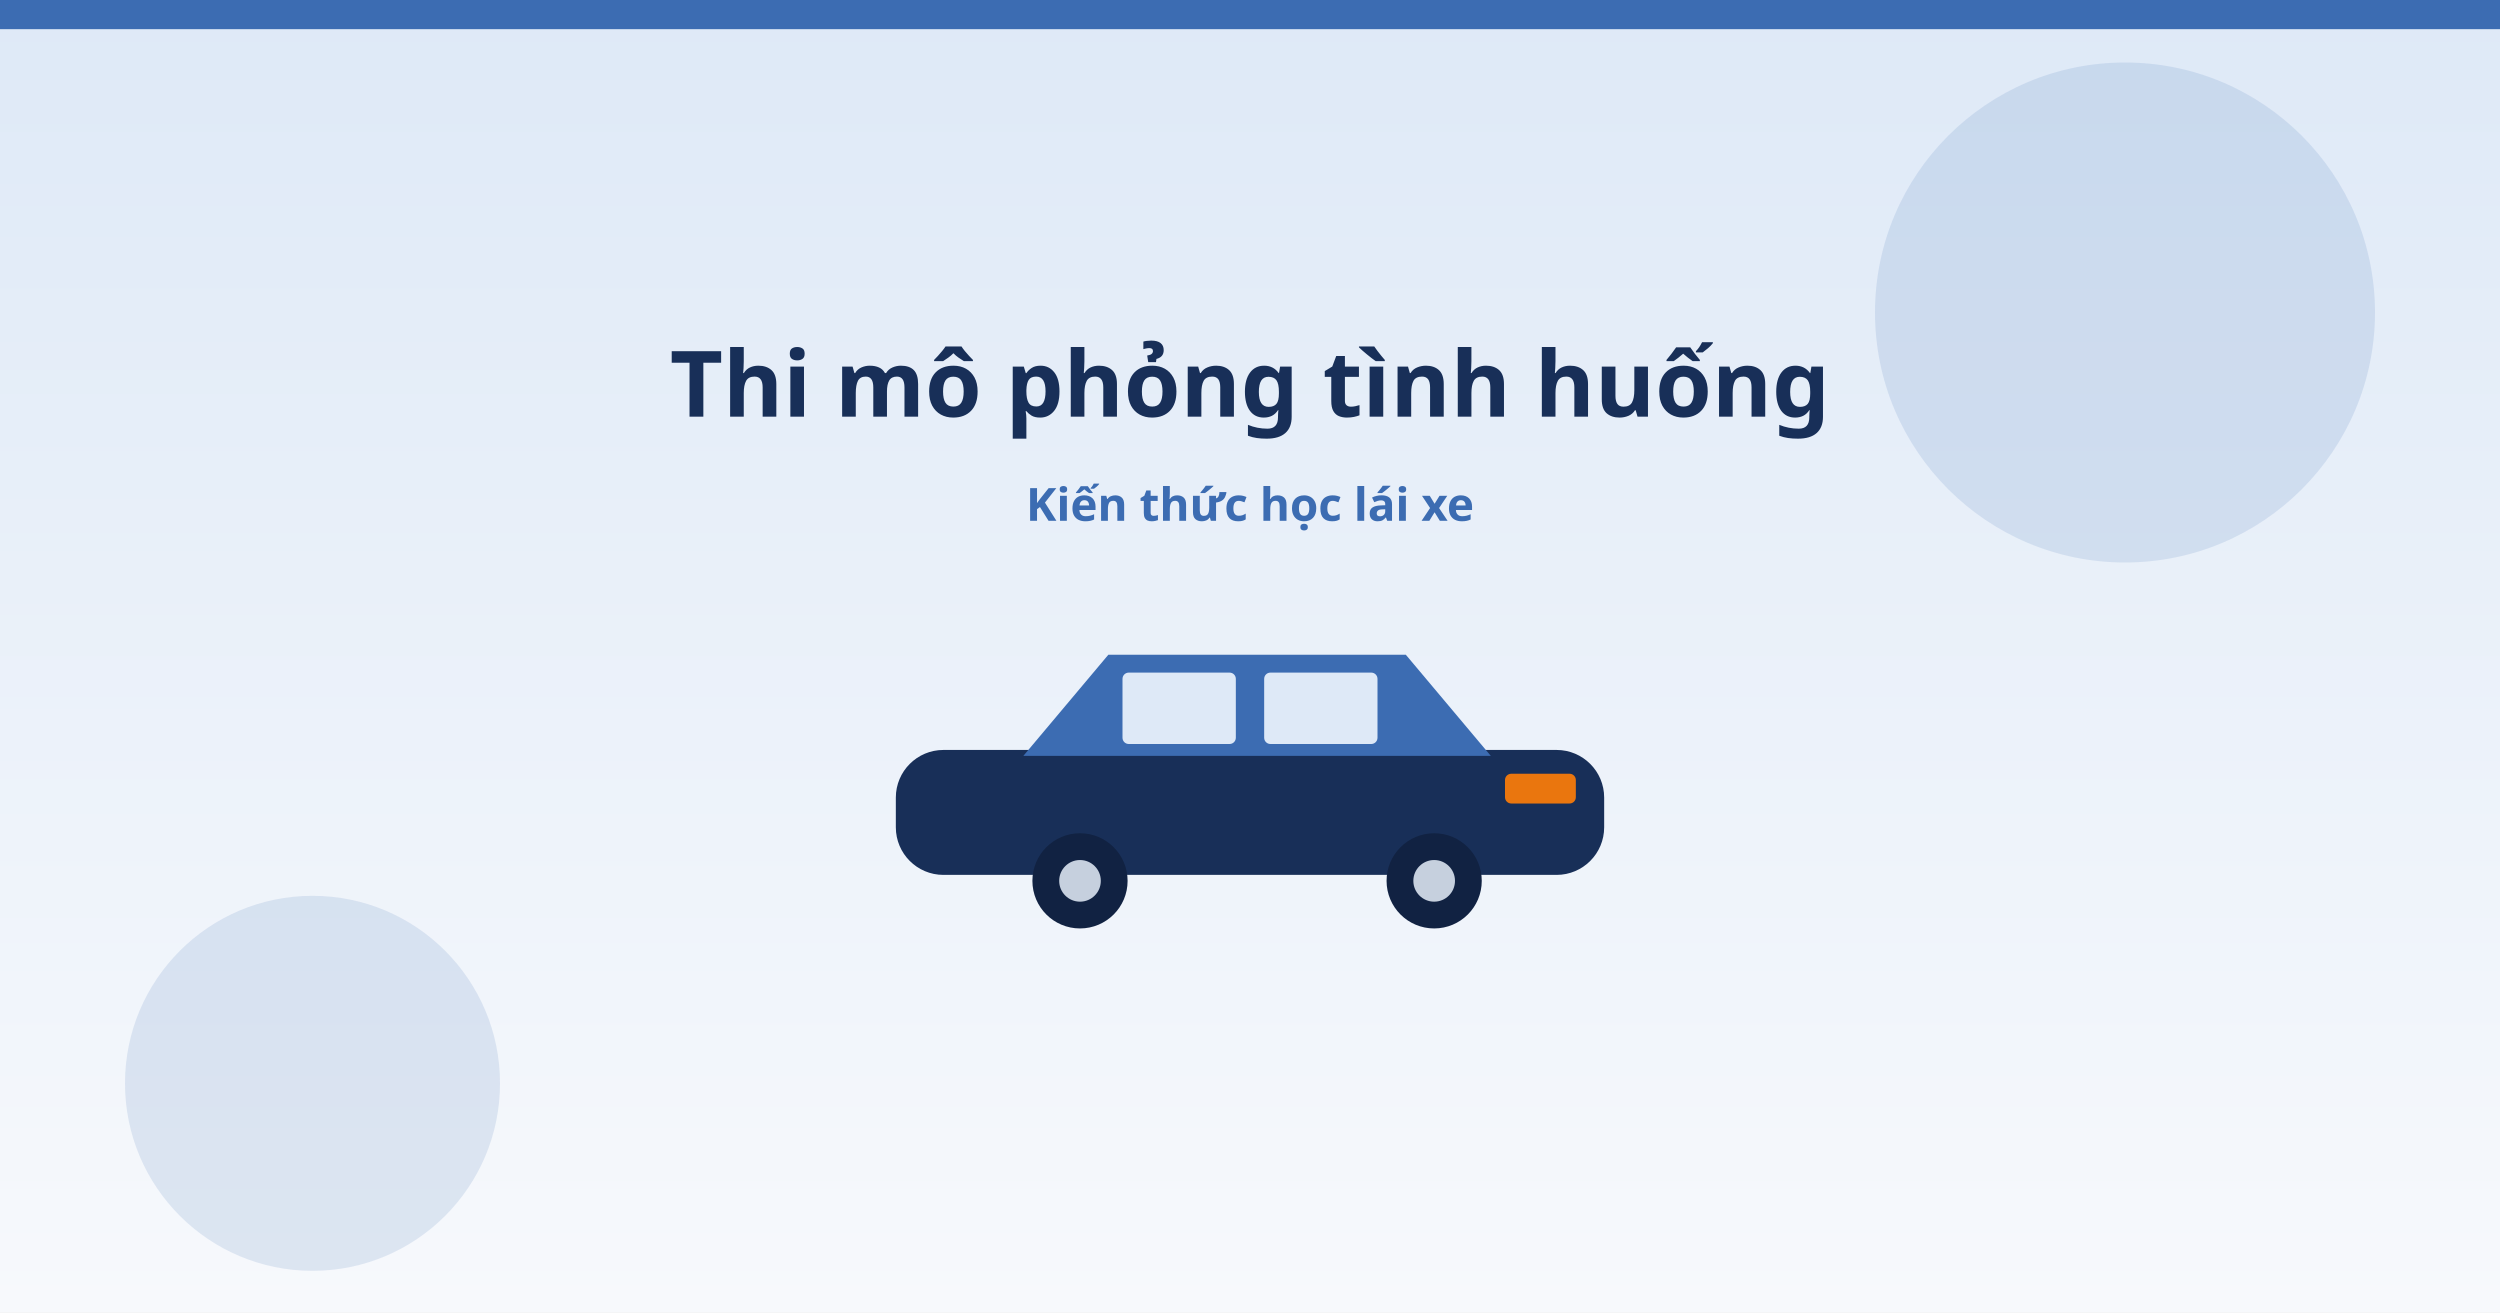
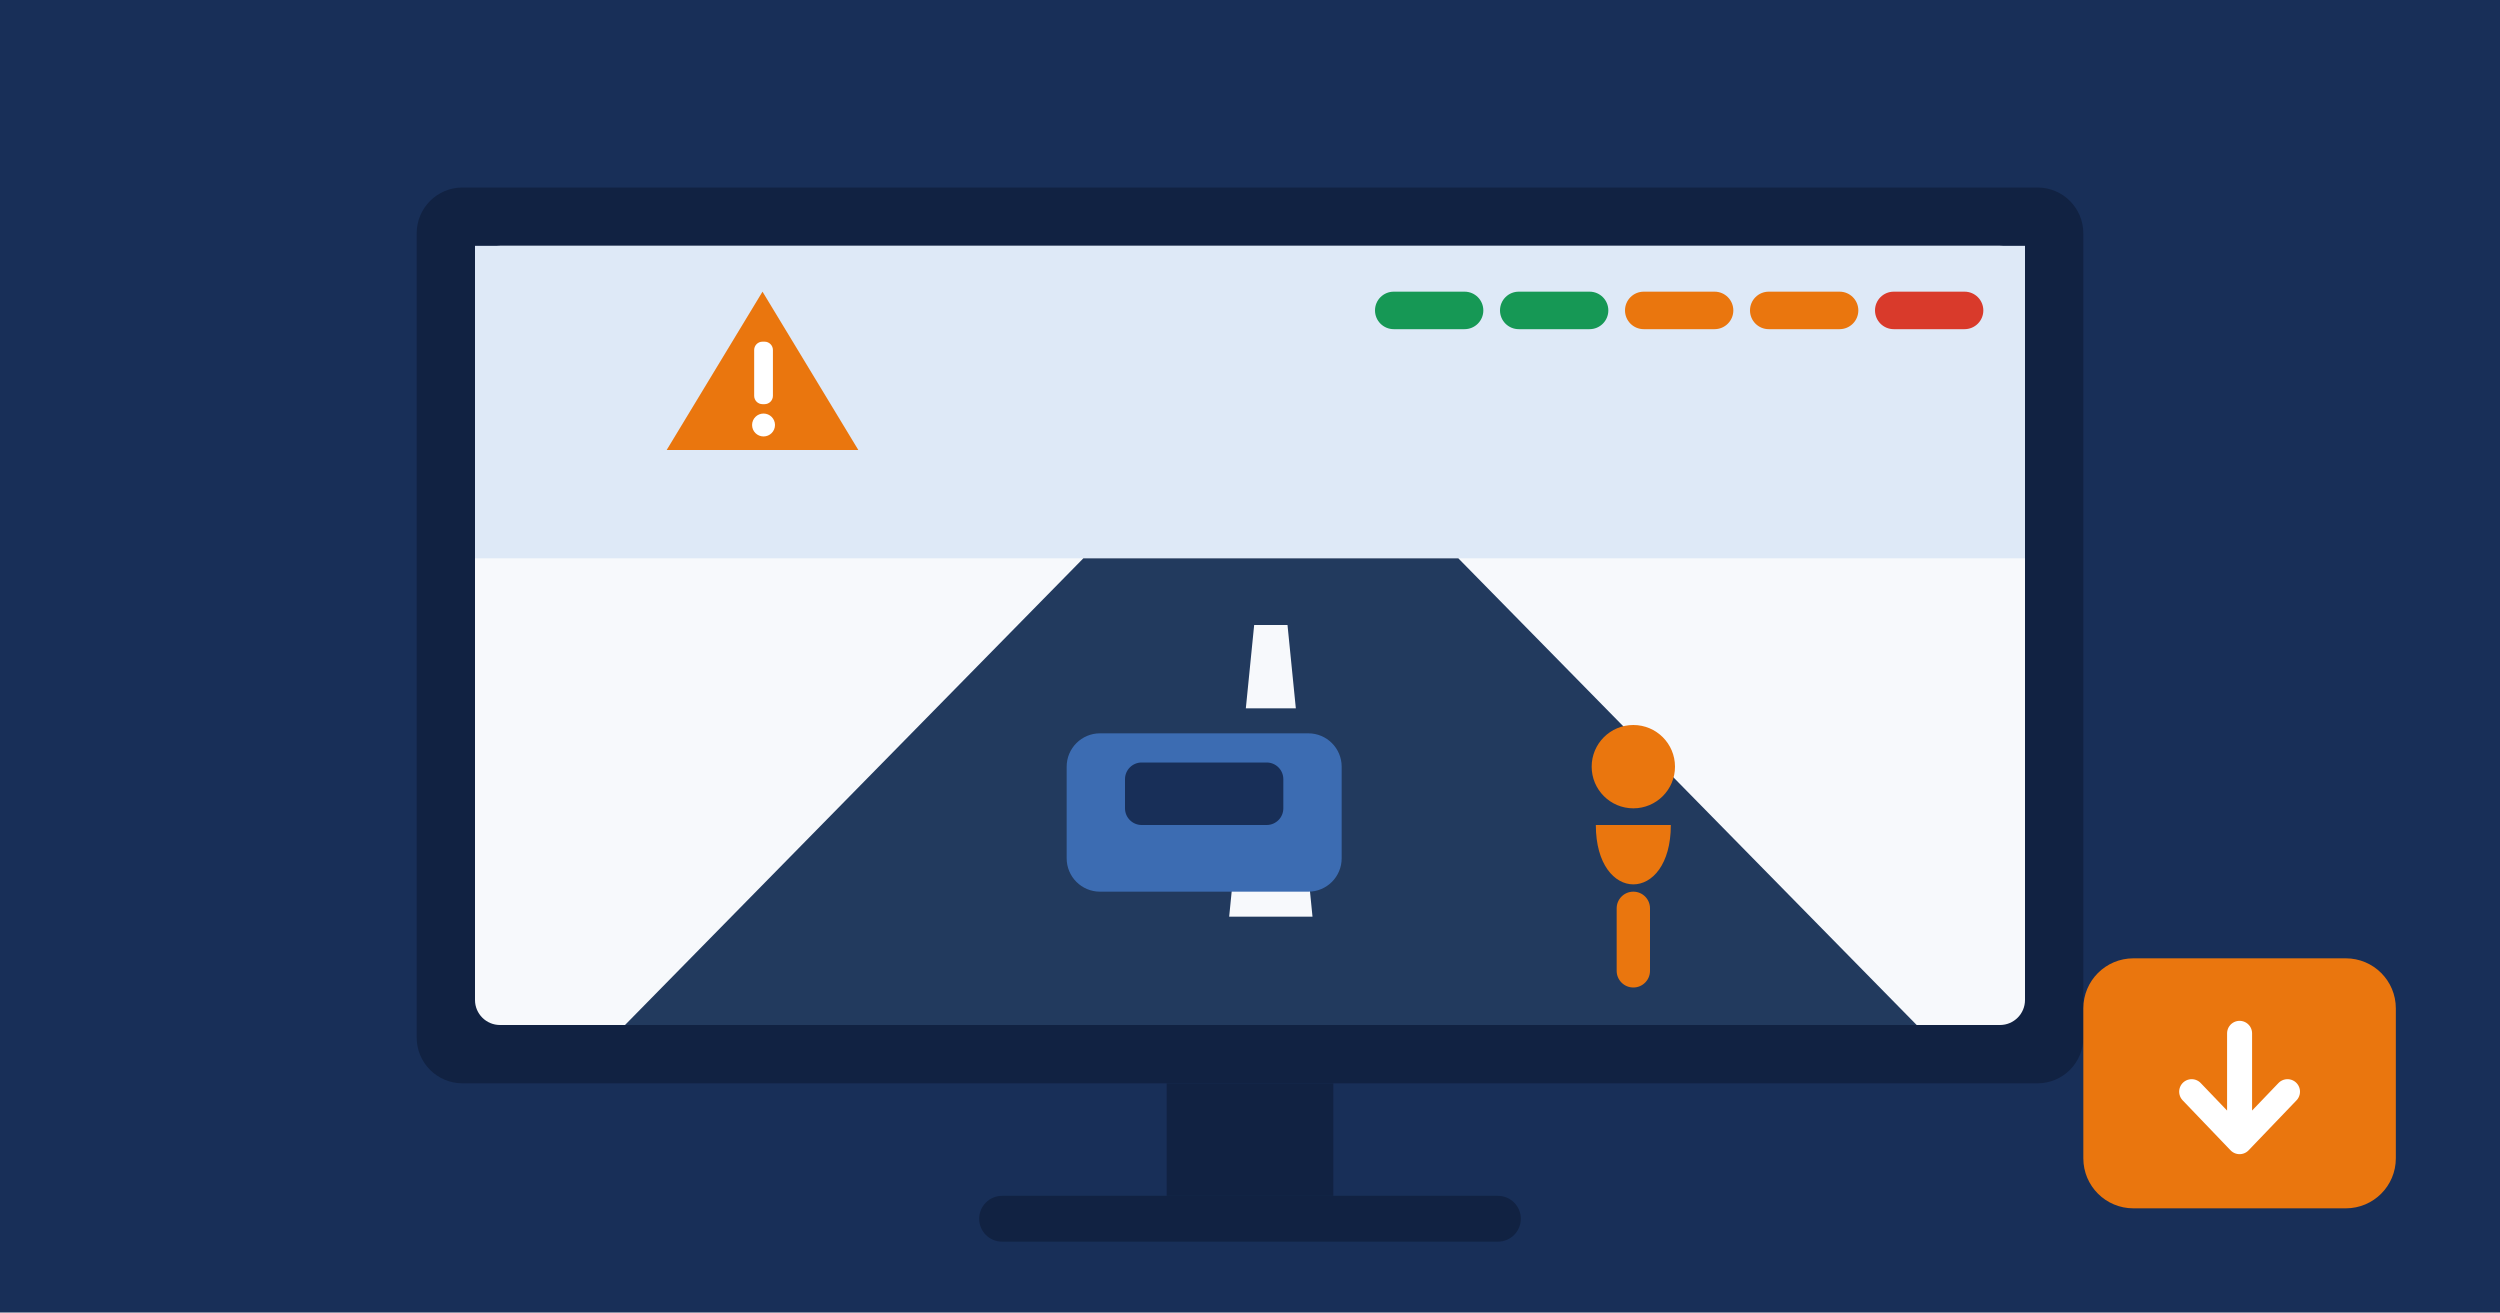
- <svg xmlns="http://www.w3.org/2000/svg" viewBox="0 0 1200 630" width="1200" height="630" role="img" aria-label="Thi mô phỏng tình huống">
-   <defs>
-     <linearGradient id="skyGrad" x1="0" y1="0" x2="0" y2="1">
-       <stop offset="0%" stop-color="#DEE9F7" />
-       <stop offset="100%" stop-color="#F7F9FC" />
-     </linearGradient>
-     <linearGradient id="navyGrad" x1="0" y1="0" x2="1" y2="1">
-       <stop offset="0%" stop-color="#182F58" />
-       <stop offset="100%" stop-color="#112242" />
-     </linearGradient>
-   </defs>
-   <rect width="1200" height="630" fill="url(#skyGrad)" />
-   <rect x="0" y="0" width="1200" height="14" fill="#3C6CB2" />
-   <circle cx="1020" cy="150" r="120" fill="#3C6CB2" opacity="0.14" />
-   <circle cx="150" cy="520" r="90" fill="#3C6CB2" opacity="0.14" />
-   <g transform="translate(430 300)">
-     <rect x="0" y="59.976" width="340" height="59.976" rx="22.848" fill="#182F58" />
-     <path d="M 61.2 62.832 L 102 14.28 L 244.8 14.28 L 285.6 62.832 Z" fill="#3C6CB2" />
-     <rect x="108.8" y="22.848" width="54.4" height="34.272" rx="3" fill="#DEE9F7" />
-     <rect x="176.8" y="22.848" width="54.4" height="34.272" rx="3" fill="#DEE9F7" />
-     <circle cx="88.4" cy="122.808" r="22.848" fill="#112242" />
-     <circle cx="88.4" cy="122.808" r="9.996" fill="#C6D0DE" />
-     <circle cx="258.4" cy="122.808" r="22.848" fill="#112242" />
-     <circle cx="258.4" cy="122.808" r="9.996" fill="#C6D0DE" />
-     <rect x="292.4" y="71.4" width="34" height="14.28" rx="3" fill="#EA760E" />
-   </g>
-   <text x="600" y="200" text-anchor="middle" font-family="system-ui, sans-serif" font-size="44" font-weight="700" fill="#182F58">Thi mô phỏng tình huống</text>
-   <text x="600" y="250" text-anchor="middle" font-family="system-ui, sans-serif" font-size="22" font-weight="600" fill="#3C6CB2">Kiến thức học lái xe</text>
+ <svg xmlns="http://www.w3.org/2000/svg" viewBox="0 0 1200 630" width="1200" height="630" role="img" aria-label="Màn hình máy tính chiếu tình huống giao thông có biển cảnh báo và thanh điểm năm nấc, bên phải là phím bấm cam để chấm điểm">
+   <rect width="1200" height="630" fill="#182F58" />
+   <rect x="200" y="90" width="800" height="430" rx="22" fill="#112242" />
+   <rect x="228" y="118" width="744" height="374" rx="12" fill="#F7F9FC" />
+   <rect x="228" y="118" width="744" height="150" fill="#DEE9F7" />
+   <path d="M300 492 L520 268 L700 268 L920 492 Z" fill="#223A5E" />
+   <path d="M602 300 L618 300 L622 340 L598 340 Z" fill="#F7F9FC" />
+   <path d="M596 380 L624 380 L630 440 L590 440 Z" fill="#F7F9FC" />
+   <rect x="512" y="352" width="132" height="76" rx="16" fill="#3C6CB2" />
+   <rect x="540" y="366" width="76" height="30" rx="8" fill="#182F58" />
+   <circle cx="784" cy="368" r="20" fill="#EA760E" />
+   <path d="M766 396 C 766 434 802 434 802 396 Z" fill="#EA760E" />
+   <rect x="776" y="428" width="16" height="46" rx="8" fill="#EA760E" />
+   <path d="M320 216 L366 140 L412 216 Z" fill="#EA760E" />
+   <rect x="362" y="164" width="9" height="30" rx="4" fill="#FFFFFF" />
+   <circle cx="366.5" cy="204" r="5.5" fill="#FFFFFF" />
+   <rect x="660" y="140" width="52" height="18" rx="9" fill="#169855" />
+   <rect x="720" y="140" width="52" height="18" rx="9" fill="#169855" />
+   <rect x="780" y="140" width="52" height="18" rx="9" fill="#EA760E" />
+   <rect x="840" y="140" width="52" height="18" rx="9" fill="#EA760E" />
+   <rect x="900" y="140" width="52" height="18" rx="9" fill="#D93A2B" />
+   <rect x="560" y="520" width="80" height="54" fill="#112242" />
+   <rect x="470" y="574" width="260" height="22" rx="11" fill="#112242" />
+   <rect x="1000" y="460" width="150" height="120" rx="24" fill="#EA760E" />
+   <path d="M1075 496 L1075 546 M1052 524 L1075 548 L1098 524" fill="none" stroke="#FFFFFF" stroke-width="12" stroke-linecap="round" stroke-linejoin="round" />
</svg>
